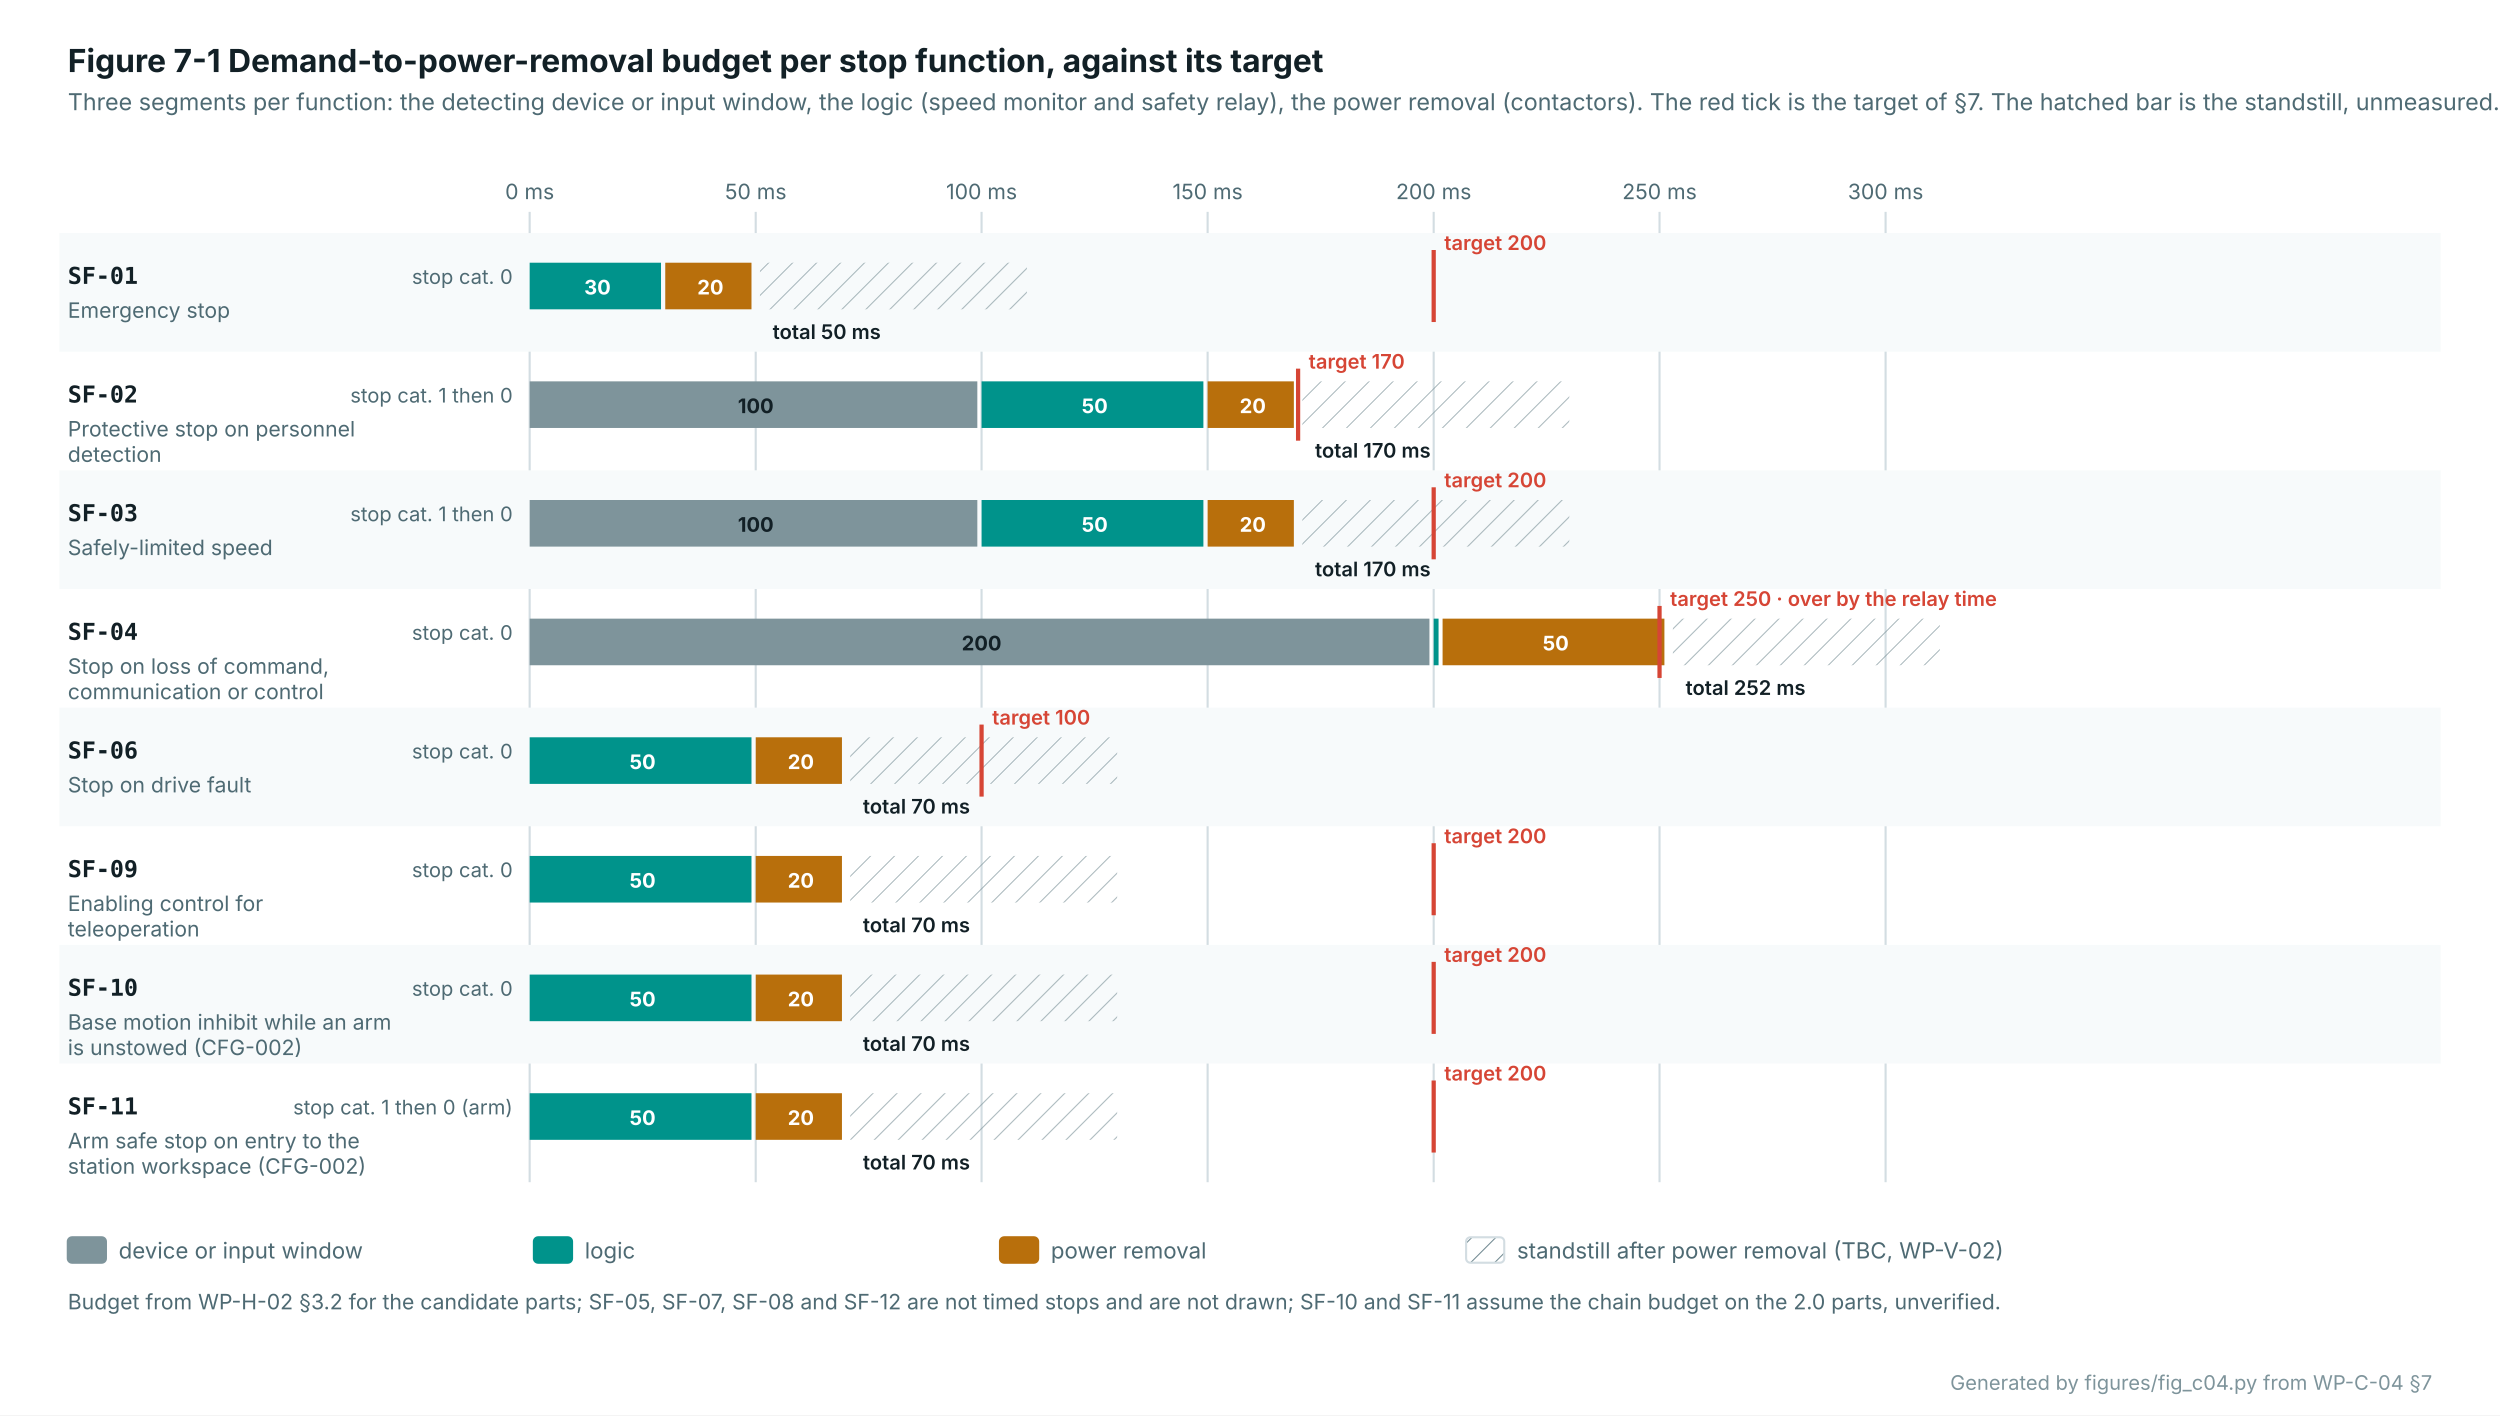
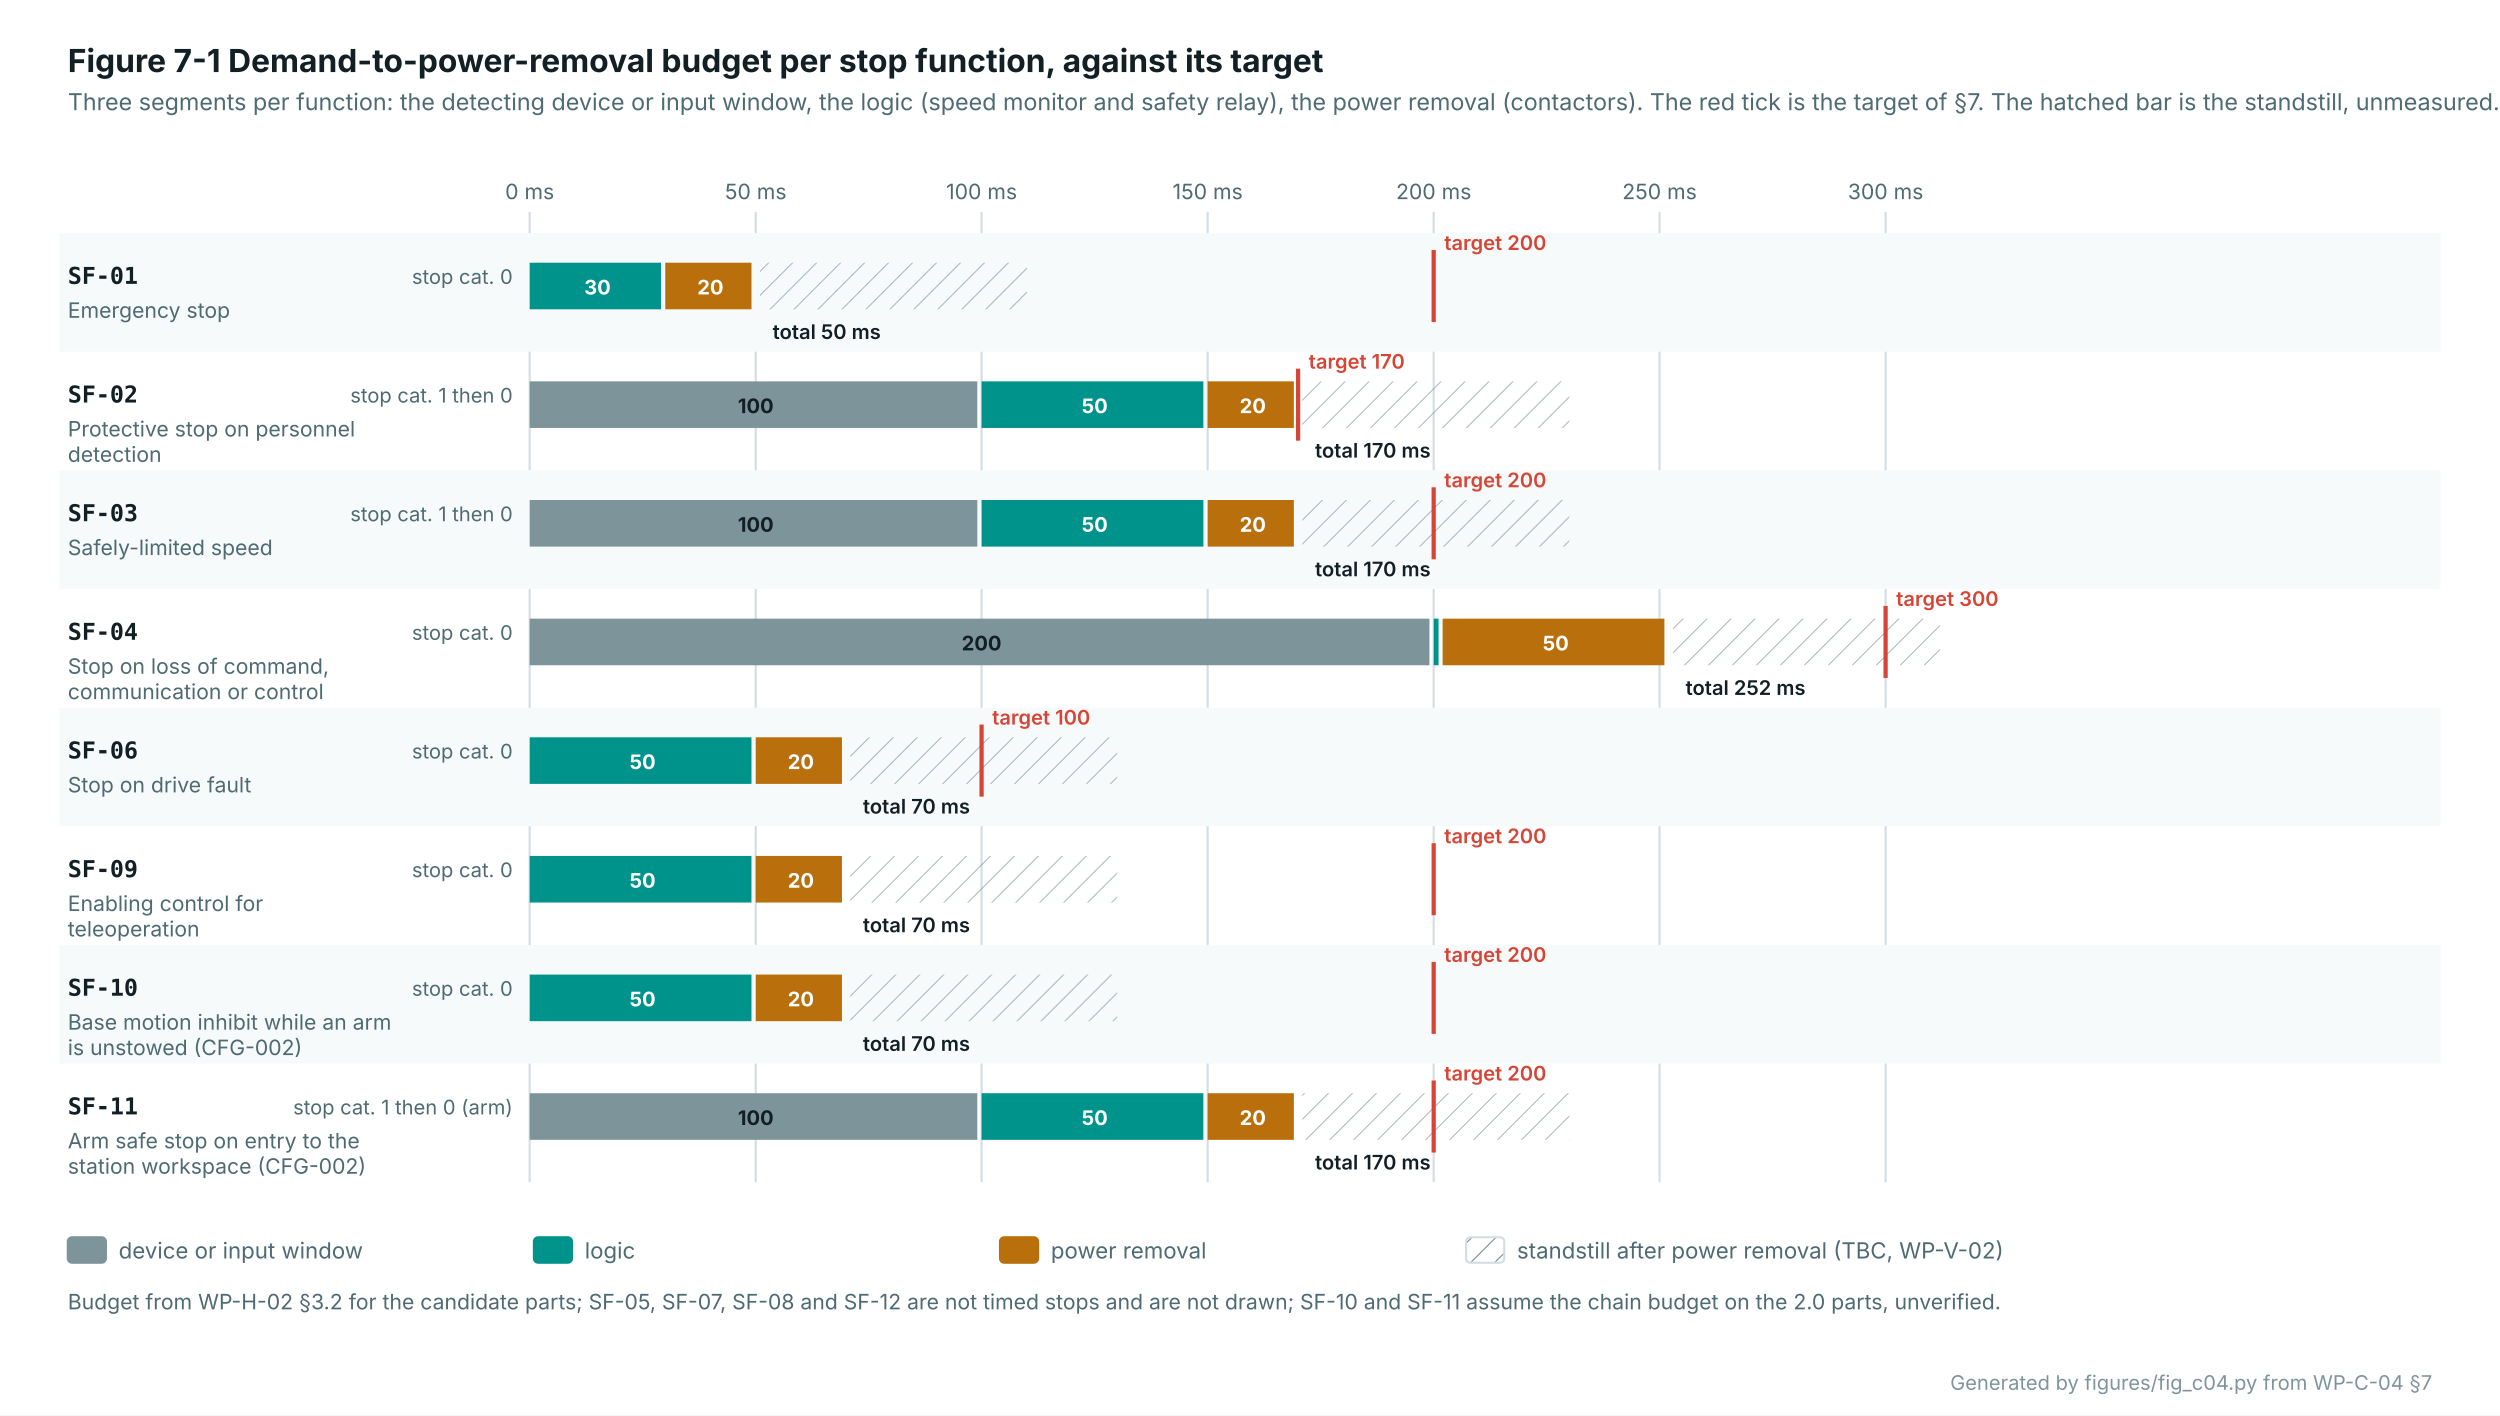
<svg xmlns="http://www.w3.org/2000/svg" width="1180" height="668" viewBox="0 0 1180 668" role="img" aria-labelledby="rb-t rb-d">
  <defs>
    <marker id="rb-arrow" viewBox="0 0 10 10" refX="9" refY="5" markerWidth="7" markerHeight="7" orient="auto-start-reverse">
      <path d="M0,0 L10,5 L0,10 z" fill="#122026" />
    </marker>
    <pattern id="rb-hatch" patternUnits="userSpaceOnUse" width="8" height="8" patternTransform="rotate(45)">
      <line x1="0" y1="0" x2="0" y2="8" stroke="#7E949B" stroke-width="1" />
    </pattern>
  </defs>
  <rect x="0" y="0" width="1180" height="668" fill="#FFFFFF" />
  <text x="32.0" y="34.0" font-family="Inter, 'Segoe UI', 'Helvetica Neue', Helvetica, Arial, sans-serif" font-size="15" font-weight="700" fill="#122026" text-anchor="start">Figure 7-1  Demand-to-power-removal budget per stop function, against its target</text>
  <text x="32.0" y="52.0" font-family="Inter, 'Segoe UI', 'Helvetica Neue', Helvetica, Arial, sans-serif" font-size="11" font-weight="400" fill="#4E6A73" text-anchor="start">Three segments per function: the detecting device or input window, the logic (speed monitor and safety relay), the power removal (contactors). The red tick is the target of §7. The hatched bar is the standstill, unmeasured.</text>
  <line x1="250.0" y1="100" x2="250.0" y2="558" stroke="#D3DDE2" stroke-width="1" />
  <text x="250.0" y="94.0" font-family="Inter, 'Segoe UI', 'Helvetica Neue', Helvetica, Arial, sans-serif" font-size="10" font-weight="400" fill="#4E6A73" text-anchor="middle">0 ms</text>
  <line x1="356.7" y1="100" x2="356.7" y2="558" stroke="#D3DDE2" stroke-width="1" />
  <text x="356.7" y="94.0" font-family="Inter, 'Segoe UI', 'Helvetica Neue', Helvetica, Arial, sans-serif" font-size="10" font-weight="400" fill="#4E6A73" text-anchor="middle">50 ms</text>
  <line x1="463.3" y1="100" x2="463.3" y2="558" stroke="#D3DDE2" stroke-width="1" />
  <text x="463.3" y="94.0" font-family="Inter, 'Segoe UI', 'Helvetica Neue', Helvetica, Arial, sans-serif" font-size="10" font-weight="400" fill="#4E6A73" text-anchor="middle">100 ms</text>
  <line x1="570.0" y1="100" x2="570.0" y2="558" stroke="#D3DDE2" stroke-width="1" />
  <text x="570.0" y="94.0" font-family="Inter, 'Segoe UI', 'Helvetica Neue', Helvetica, Arial, sans-serif" font-size="10" font-weight="400" fill="#4E6A73" text-anchor="middle">150 ms</text>
  <line x1="676.7" y1="100" x2="676.7" y2="558" stroke="#D3DDE2" stroke-width="1" />
  <text x="676.7" y="94.0" font-family="Inter, 'Segoe UI', 'Helvetica Neue', Helvetica, Arial, sans-serif" font-size="10" font-weight="400" fill="#4E6A73" text-anchor="middle">200 ms</text>
  <line x1="783.3" y1="100" x2="783.3" y2="558" stroke="#D3DDE2" stroke-width="1" />
  <text x="783.3" y="94.0" font-family="Inter, 'Segoe UI', 'Helvetica Neue', Helvetica, Arial, sans-serif" font-size="10" font-weight="400" fill="#4E6A73" text-anchor="middle">250 ms</text>
  <line x1="890.0" y1="100" x2="890.0" y2="558" stroke="#D3DDE2" stroke-width="1" />
  <text x="890.0" y="94.0" font-family="Inter, 'Segoe UI', 'Helvetica Neue', Helvetica, Arial, sans-serif" font-size="10" font-weight="400" fill="#4E6A73" text-anchor="middle">300 ms</text>
  <rect x="28.0" y="110.0" width="1124.0" height="56.0" rx="0" fill="#F7FAFB" stroke="none" stroke-width="0" />
  <text x="32.0" y="134.0" font-family="'JetBrains Mono', 'SFMono-Regular', Menlo, Consolas, monospace" font-size="11" font-weight="700" fill="#122026" text-anchor="start">SF-01</text>
  <text x="32.0" y="150.0" font-family="Inter, 'Segoe UI', 'Helvetica Neue', Helvetica, Arial, sans-serif" font-size="10" font-weight="400" fill="#4E6A73" text-anchor="start">Emergency stop</text>
  <text x="242.0" y="134.0" font-family="Inter, 'Segoe UI', 'Helvetica Neue', Helvetica, Arial, sans-serif" font-size="9.5" font-weight="400" fill="#4E6A73" text-anchor="end">stop cat. 0</text>
  <rect x="250.0" y="124" width="62.0" height="22" fill="#00938B" />
  <text x="282.0" y="139.0" font-family="Inter, 'Segoe UI', 'Helvetica Neue', Helvetica, Arial, sans-serif" font-size="9.5" font-weight="700" fill="#FFFFFF" text-anchor="middle">30</text>
  <rect x="314.0" y="124" width="40.7" height="22" fill="#B86F0C" />
  <text x="335.3" y="139.0" font-family="Inter, 'Segoe UI', 'Helvetica Neue', Helvetica, Arial, sans-serif" font-size="9.5" font-weight="700" fill="#FFFFFF" text-anchor="middle">20</text>
  <rect x="358.7" y="124" width="126.0" height="22" fill="url(#rb-hatch)" fill-opacity="0.6" stroke="none" />
  <text x="364.7" y="160.0" font-family="Inter, 'Segoe UI', 'Helvetica Neue', Helvetica, Arial, sans-serif" font-size="9.5" font-weight="600" fill="#122026" text-anchor="start">total 50 ms</text>
  <line x1="676.7" y1="118" x2="676.7" y2="152" stroke="#D64535" stroke-width="2" />
  <text x="681.7" y="118.0" font-family="Inter, 'Segoe UI', 'Helvetica Neue', Helvetica, Arial, sans-serif" font-size="9.5" font-weight="600" fill="#D64535" text-anchor="start">target 200</text>
  <text x="32.0" y="190.0" font-family="'JetBrains Mono', 'SFMono-Regular', Menlo, Consolas, monospace" font-size="11" font-weight="700" fill="#122026" text-anchor="start">SF-02</text>
  <text x="32.0" y="206.0" font-family="Inter, 'Segoe UI', 'Helvetica Neue', Helvetica, Arial, sans-serif" font-size="10" font-weight="400" fill="#4E6A73" text-anchor="start">Protective stop on personnel</text>
  <text x="32.0" y="218.0" font-family="Inter, 'Segoe UI', 'Helvetica Neue', Helvetica, Arial, sans-serif" font-size="10" font-weight="400" fill="#4E6A73" text-anchor="start">detection</text>
  <text x="242.0" y="190.0" font-family="Inter, 'Segoe UI', 'Helvetica Neue', Helvetica, Arial, sans-serif" font-size="9.5" font-weight="400" fill="#4E6A73" text-anchor="end">stop cat. 1 then 0</text>
  <rect x="250.0" y="180" width="211.3" height="22" fill="#7E949B" />
  <text x="356.7" y="195.0" font-family="Inter, 'Segoe UI', 'Helvetica Neue', Helvetica, Arial, sans-serif" font-size="9.5" font-weight="700" fill="#122026" text-anchor="middle">100</text>
  <rect x="463.3" y="180" width="104.7" height="22" fill="#00938B" />
  <text x="516.7" y="195.0" font-family="Inter, 'Segoe UI', 'Helvetica Neue', Helvetica, Arial, sans-serif" font-size="9.5" font-weight="700" fill="#FFFFFF" text-anchor="middle">50</text>
  <rect x="570.0" y="180" width="40.7" height="22" fill="#B86F0C" />
  <text x="591.3" y="195.0" font-family="Inter, 'Segoe UI', 'Helvetica Neue', Helvetica, Arial, sans-serif" font-size="9.5" font-weight="700" fill="#FFFFFF" text-anchor="middle">20</text>
  <rect x="614.7" y="180" width="126.0" height="22" fill="url(#rb-hatch)" fill-opacity="0.6" stroke="none" />
  <text x="620.7" y="216.0" font-family="Inter, 'Segoe UI', 'Helvetica Neue', Helvetica, Arial, sans-serif" font-size="9.5" font-weight="600" fill="#122026" text-anchor="start">total 170 ms</text>
  <line x1="612.7" y1="174" x2="612.7" y2="208" stroke="#D64535" stroke-width="2" />
  <text x="617.7" y="174.0" font-family="Inter, 'Segoe UI', 'Helvetica Neue', Helvetica, Arial, sans-serif" font-size="9.5" font-weight="600" fill="#D64535" text-anchor="start">target 170</text>
  <rect x="28.0" y="222.0" width="1124.0" height="56.0" rx="0" fill="#F7FAFB" stroke="none" stroke-width="0" />
  <text x="32.0" y="246.0" font-family="'JetBrains Mono', 'SFMono-Regular', Menlo, Consolas, monospace" font-size="11" font-weight="700" fill="#122026" text-anchor="start">SF-03</text>
  <text x="32.0" y="262.0" font-family="Inter, 'Segoe UI', 'Helvetica Neue', Helvetica, Arial, sans-serif" font-size="10" font-weight="400" fill="#4E6A73" text-anchor="start">Safely-limited speed</text>
  <text x="242.0" y="246.0" font-family="Inter, 'Segoe UI', 'Helvetica Neue', Helvetica, Arial, sans-serif" font-size="9.5" font-weight="400" fill="#4E6A73" text-anchor="end">stop cat. 1 then 0</text>
  <rect x="250.0" y="236" width="211.3" height="22" fill="#7E949B" />
  <text x="356.7" y="251.0" font-family="Inter, 'Segoe UI', 'Helvetica Neue', Helvetica, Arial, sans-serif" font-size="9.5" font-weight="700" fill="#122026" text-anchor="middle">100</text>
  <rect x="463.3" y="236" width="104.7" height="22" fill="#00938B" />
  <text x="516.7" y="251.0" font-family="Inter, 'Segoe UI', 'Helvetica Neue', Helvetica, Arial, sans-serif" font-size="9.5" font-weight="700" fill="#FFFFFF" text-anchor="middle">50</text>
  <rect x="570.0" y="236" width="40.7" height="22" fill="#B86F0C" />
  <text x="591.3" y="251.0" font-family="Inter, 'Segoe UI', 'Helvetica Neue', Helvetica, Arial, sans-serif" font-size="9.5" font-weight="700" fill="#FFFFFF" text-anchor="middle">20</text>
  <rect x="614.7" y="236" width="126.0" height="22" fill="url(#rb-hatch)" fill-opacity="0.6" stroke="none" />
  <text x="620.7" y="272.0" font-family="Inter, 'Segoe UI', 'Helvetica Neue', Helvetica, Arial, sans-serif" font-size="9.5" font-weight="600" fill="#122026" text-anchor="start">total 170 ms</text>
  <line x1="676.7" y1="230" x2="676.7" y2="264" stroke="#D64535" stroke-width="2" />
  <text x="681.7" y="230.0" font-family="Inter, 'Segoe UI', 'Helvetica Neue', Helvetica, Arial, sans-serif" font-size="9.5" font-weight="600" fill="#D64535" text-anchor="start">target 200</text>
  <text x="32.0" y="302.0" font-family="'JetBrains Mono', 'SFMono-Regular', Menlo, Consolas, monospace" font-size="11" font-weight="700" fill="#122026" text-anchor="start">SF-04</text>
  <text x="32.0" y="318.0" font-family="Inter, 'Segoe UI', 'Helvetica Neue', Helvetica, Arial, sans-serif" font-size="10" font-weight="400" fill="#4E6A73" text-anchor="start">Stop on loss of command,</text>
  <text x="32.0" y="330.0" font-family="Inter, 'Segoe UI', 'Helvetica Neue', Helvetica, Arial, sans-serif" font-size="10" font-weight="400" fill="#4E6A73" text-anchor="start">communication or control</text>
  <text x="242.0" y="302.0" font-family="Inter, 'Segoe UI', 'Helvetica Neue', Helvetica, Arial, sans-serif" font-size="9.5" font-weight="400" fill="#4E6A73" text-anchor="end">stop cat. 0</text>
  <rect x="250.0" y="292" width="424.7" height="22" fill="#7E949B" />
  <text x="463.3" y="307.0" font-family="Inter, 'Segoe UI', 'Helvetica Neue', Helvetica, Arial, sans-serif" font-size="9.5" font-weight="700" fill="#122026" text-anchor="middle">200</text>
  <rect x="676.7" y="292" width="2.3" height="22" fill="#00938B" />
  <rect x="680.9" y="292" width="104.7" height="22" fill="#B86F0C" />
  <text x="734.3" y="307.0" font-family="Inter, 'Segoe UI', 'Helvetica Neue', Helvetica, Arial, sans-serif" font-size="9.5" font-weight="700" fill="#FFFFFF" text-anchor="middle">50</text>
  <rect x="789.6" y="292" width="126.0" height="22" fill="url(#rb-hatch)" fill-opacity="0.6" stroke="none" />
  <text x="795.6" y="328.0" font-family="Inter, 'Segoe UI', 'Helvetica Neue', Helvetica, Arial, sans-serif" font-size="9.5" font-weight="600" fill="#122026" text-anchor="start">total 252 ms</text>
-   <line x1="783.3" y1="286" x2="783.3" y2="320" stroke="#D64535" stroke-width="2" />
-   <text x="788.3" y="286.0" font-family="Inter, 'Segoe UI', 'Helvetica Neue', Helvetica, Arial, sans-serif" font-size="9.5" font-weight="600" fill="#D64535" text-anchor="start">target 250 · over by the relay time</text>
+   <line x1="890.0" y1="286" x2="890.0" y2="320" stroke="#D64535" stroke-width="2" />
+   <text x="895.0" y="286.0" font-family="Inter, 'Segoe UI', 'Helvetica Neue', Helvetica, Arial, sans-serif" font-size="9.5" font-weight="600" fill="#D64535" text-anchor="start">target 300</text>
  <rect x="28.0" y="334.0" width="1124.0" height="56.0" rx="0" fill="#F7FAFB" stroke="none" stroke-width="0" />
  <text x="32.0" y="358.0" font-family="'JetBrains Mono', 'SFMono-Regular', Menlo, Consolas, monospace" font-size="11" font-weight="700" fill="#122026" text-anchor="start">SF-06</text>
  <text x="32.0" y="374.0" font-family="Inter, 'Segoe UI', 'Helvetica Neue', Helvetica, Arial, sans-serif" font-size="10" font-weight="400" fill="#4E6A73" text-anchor="start">Stop on drive fault</text>
  <text x="242.0" y="358.0" font-family="Inter, 'Segoe UI', 'Helvetica Neue', Helvetica, Arial, sans-serif" font-size="9.5" font-weight="400" fill="#4E6A73" text-anchor="end">stop cat. 0</text>
  <rect x="250.0" y="348" width="104.7" height="22" fill="#00938B" />
  <text x="303.3" y="363.0" font-family="Inter, 'Segoe UI', 'Helvetica Neue', Helvetica, Arial, sans-serif" font-size="9.5" font-weight="700" fill="#FFFFFF" text-anchor="middle">50</text>
  <rect x="356.7" y="348" width="40.7" height="22" fill="#B86F0C" />
  <text x="378.0" y="363.0" font-family="Inter, 'Segoe UI', 'Helvetica Neue', Helvetica, Arial, sans-serif" font-size="9.5" font-weight="700" fill="#FFFFFF" text-anchor="middle">20</text>
  <rect x="401.3" y="348" width="126.0" height="22" fill="url(#rb-hatch)" fill-opacity="0.6" stroke="none" />
  <text x="407.3" y="384.0" font-family="Inter, 'Segoe UI', 'Helvetica Neue', Helvetica, Arial, sans-serif" font-size="9.5" font-weight="600" fill="#122026" text-anchor="start">total 70 ms</text>
  <line x1="463.3" y1="342" x2="463.3" y2="376" stroke="#D64535" stroke-width="2" />
  <text x="468.3" y="342.0" font-family="Inter, 'Segoe UI', 'Helvetica Neue', Helvetica, Arial, sans-serif" font-size="9.5" font-weight="600" fill="#D64535" text-anchor="start">target 100</text>
  <text x="32.0" y="414.0" font-family="'JetBrains Mono', 'SFMono-Regular', Menlo, Consolas, monospace" font-size="11" font-weight="700" fill="#122026" text-anchor="start">SF-09</text>
  <text x="32.0" y="430.0" font-family="Inter, 'Segoe UI', 'Helvetica Neue', Helvetica, Arial, sans-serif" font-size="10" font-weight="400" fill="#4E6A73" text-anchor="start">Enabling control for</text>
  <text x="32.0" y="442.0" font-family="Inter, 'Segoe UI', 'Helvetica Neue', Helvetica, Arial, sans-serif" font-size="10" font-weight="400" fill="#4E6A73" text-anchor="start">teleoperation</text>
  <text x="242.0" y="414.0" font-family="Inter, 'Segoe UI', 'Helvetica Neue', Helvetica, Arial, sans-serif" font-size="9.5" font-weight="400" fill="#4E6A73" text-anchor="end">stop cat. 0</text>
  <rect x="250.0" y="404" width="104.7" height="22" fill="#00938B" />
  <text x="303.3" y="419.0" font-family="Inter, 'Segoe UI', 'Helvetica Neue', Helvetica, Arial, sans-serif" font-size="9.5" font-weight="700" fill="#FFFFFF" text-anchor="middle">50</text>
  <rect x="356.7" y="404" width="40.7" height="22" fill="#B86F0C" />
  <text x="378.0" y="419.0" font-family="Inter, 'Segoe UI', 'Helvetica Neue', Helvetica, Arial, sans-serif" font-size="9.5" font-weight="700" fill="#FFFFFF" text-anchor="middle">20</text>
  <rect x="401.3" y="404" width="126.0" height="22" fill="url(#rb-hatch)" fill-opacity="0.6" stroke="none" />
  <text x="407.3" y="440.0" font-family="Inter, 'Segoe UI', 'Helvetica Neue', Helvetica, Arial, sans-serif" font-size="9.5" font-weight="600" fill="#122026" text-anchor="start">total 70 ms</text>
  <line x1="676.7" y1="398" x2="676.7" y2="432" stroke="#D64535" stroke-width="2" />
  <text x="681.7" y="398.0" font-family="Inter, 'Segoe UI', 'Helvetica Neue', Helvetica, Arial, sans-serif" font-size="9.5" font-weight="600" fill="#D64535" text-anchor="start">target 200</text>
  <rect x="28.0" y="446.0" width="1124.0" height="56.0" rx="0" fill="#F7FAFB" stroke="none" stroke-width="0" />
  <text x="32.0" y="470.0" font-family="'JetBrains Mono', 'SFMono-Regular', Menlo, Consolas, monospace" font-size="11" font-weight="700" fill="#122026" text-anchor="start">SF-10</text>
  <text x="32.0" y="486.0" font-family="Inter, 'Segoe UI', 'Helvetica Neue', Helvetica, Arial, sans-serif" font-size="10" font-weight="400" fill="#4E6A73" text-anchor="start">Base motion inhibit while an arm</text>
  <text x="32.0" y="498.0" font-family="Inter, 'Segoe UI', 'Helvetica Neue', Helvetica, Arial, sans-serif" font-size="10" font-weight="400" fill="#4E6A73" text-anchor="start">is unstowed (CFG-002)</text>
  <text x="242.0" y="470.0" font-family="Inter, 'Segoe UI', 'Helvetica Neue', Helvetica, Arial, sans-serif" font-size="9.5" font-weight="400" fill="#4E6A73" text-anchor="end">stop cat. 0</text>
  <rect x="250.0" y="460" width="104.7" height="22" fill="#00938B" />
  <text x="303.3" y="475.0" font-family="Inter, 'Segoe UI', 'Helvetica Neue', Helvetica, Arial, sans-serif" font-size="9.5" font-weight="700" fill="#FFFFFF" text-anchor="middle">50</text>
  <rect x="356.7" y="460" width="40.7" height="22" fill="#B86F0C" />
  <text x="378.0" y="475.0" font-family="Inter, 'Segoe UI', 'Helvetica Neue', Helvetica, Arial, sans-serif" font-size="9.5" font-weight="700" fill="#FFFFFF" text-anchor="middle">20</text>
  <rect x="401.3" y="460" width="126.0" height="22" fill="url(#rb-hatch)" fill-opacity="0.6" stroke="none" />
  <text x="407.3" y="496.0" font-family="Inter, 'Segoe UI', 'Helvetica Neue', Helvetica, Arial, sans-serif" font-size="9.5" font-weight="600" fill="#122026" text-anchor="start">total 70 ms</text>
  <line x1="676.7" y1="454" x2="676.7" y2="488" stroke="#D64535" stroke-width="2" />
  <text x="681.7" y="454.0" font-family="Inter, 'Segoe UI', 'Helvetica Neue', Helvetica, Arial, sans-serif" font-size="9.5" font-weight="600" fill="#D64535" text-anchor="start">target 200</text>
  <text x="32.0" y="526.0" font-family="'JetBrains Mono', 'SFMono-Regular', Menlo, Consolas, monospace" font-size="11" font-weight="700" fill="#122026" text-anchor="start">SF-11</text>
  <text x="32.0" y="542.0" font-family="Inter, 'Segoe UI', 'Helvetica Neue', Helvetica, Arial, sans-serif" font-size="10" font-weight="400" fill="#4E6A73" text-anchor="start">Arm safe stop on entry to the</text>
  <text x="32.0" y="554.0" font-family="Inter, 'Segoe UI', 'Helvetica Neue', Helvetica, Arial, sans-serif" font-size="10" font-weight="400" fill="#4E6A73" text-anchor="start">station workspace (CFG-002)</text>
  <text x="242.0" y="526.0" font-family="Inter, 'Segoe UI', 'Helvetica Neue', Helvetica, Arial, sans-serif" font-size="9.5" font-weight="400" fill="#4E6A73" text-anchor="end">stop cat. 1 then 0 (arm)</text>
-   <rect x="250.0" y="516" width="104.7" height="22" fill="#00938B" />
-   <text x="303.3" y="531.0" font-family="Inter, 'Segoe UI', 'Helvetica Neue', Helvetica, Arial, sans-serif" font-size="9.5" font-weight="700" fill="#FFFFFF" text-anchor="middle">50</text>
-   <rect x="356.7" y="516" width="40.7" height="22" fill="#B86F0C" />
-   <text x="378.0" y="531.0" font-family="Inter, 'Segoe UI', 'Helvetica Neue', Helvetica, Arial, sans-serif" font-size="9.5" font-weight="700" fill="#FFFFFF" text-anchor="middle">20</text>
-   <rect x="401.3" y="516" width="126.0" height="22" fill="url(#rb-hatch)" fill-opacity="0.6" stroke="none" />
-   <text x="407.3" y="552.0" font-family="Inter, 'Segoe UI', 'Helvetica Neue', Helvetica, Arial, sans-serif" font-size="9.5" font-weight="600" fill="#122026" text-anchor="start">total 70 ms</text>
+   <rect x="250.0" y="516" width="211.3" height="22" fill="#7E949B" />
+   <text x="356.7" y="531.0" font-family="Inter, 'Segoe UI', 'Helvetica Neue', Helvetica, Arial, sans-serif" font-size="9.5" font-weight="700" fill="#122026" text-anchor="middle">100</text>
+   <rect x="463.3" y="516" width="104.7" height="22" fill="#00938B" />
+   <text x="516.7" y="531.0" font-family="Inter, 'Segoe UI', 'Helvetica Neue', Helvetica, Arial, sans-serif" font-size="9.5" font-weight="700" fill="#FFFFFF" text-anchor="middle">50</text>
+   <rect x="570.0" y="516" width="40.7" height="22" fill="#B86F0C" />
+   <text x="591.3" y="531.0" font-family="Inter, 'Segoe UI', 'Helvetica Neue', Helvetica, Arial, sans-serif" font-size="9.5" font-weight="700" fill="#FFFFFF" text-anchor="middle">20</text>
+   <rect x="614.7" y="516" width="126.0" height="22" fill="url(#rb-hatch)" fill-opacity="0.6" stroke="none" />
+   <text x="620.7" y="552.0" font-family="Inter, 'Segoe UI', 'Helvetica Neue', Helvetica, Arial, sans-serif" font-size="9.5" font-weight="600" fill="#122026" text-anchor="start">total 170 ms</text>
  <line x1="676.7" y1="510" x2="676.7" y2="544" stroke="#D64535" stroke-width="2" />
  <text x="681.7" y="510.0" font-family="Inter, 'Segoe UI', 'Helvetica Neue', Helvetica, Arial, sans-serif" font-size="9.5" font-weight="600" fill="#D64535" text-anchor="start">target 200</text>
  <rect x="32.0" y="584.0" width="18.0" height="12.0" rx="2" fill="#7E949B" stroke="#7E949B" stroke-width="1" />
  <text x="56.0" y="594.0" font-family="Inter, 'Segoe UI', 'Helvetica Neue', Helvetica, Arial, sans-serif" font-size="10.5" font-weight="400" fill="#4E6A73" text-anchor="start">device or input window</text>
  <rect x="252.0" y="584.0" width="18.0" height="12.0" rx="2" fill="#00938B" stroke="#00938B" stroke-width="1" />
  <text x="276.0" y="594.0" font-family="Inter, 'Segoe UI', 'Helvetica Neue', Helvetica, Arial, sans-serif" font-size="10.5" font-weight="400" fill="#4E6A73" text-anchor="start">logic</text>
  <rect x="472.0" y="584.0" width="18.0" height="12.0" rx="2" fill="#B86F0C" stroke="#B86F0C" stroke-width="1" />
  <text x="496.0" y="594.0" font-family="Inter, 'Segoe UI', 'Helvetica Neue', Helvetica, Arial, sans-serif" font-size="10.5" font-weight="400" fill="#4E6A73" text-anchor="start">power removal</text>
  <rect x="692.0" y="584.0" width="18.0" height="12.0" rx="2" fill="url(#rb-hatch)" stroke="#D3DDE2" stroke-width="1" />
  <text x="716.0" y="594.0" font-family="Inter, 'Segoe UI', 'Helvetica Neue', Helvetica, Arial, sans-serif" font-size="10.5" font-weight="400" fill="#4E6A73" text-anchor="start">standstill after power removal (TBC, WP-V-02)</text>
  <text x="32.0" y="618.0" font-family="Inter, 'Segoe UI', 'Helvetica Neue', Helvetica, Arial, sans-serif" font-size="10" font-weight="400" fill="#4E6A73" text-anchor="start">Budget from WP-H-02 §3.2 for the candidate parts; SF-05, SF-07, SF-08 and SF-12 are not timed stops and are not drawn; SF-10 and SF-11 assume the chain budget on the 2.0 parts, unverified.</text>
  <text x="1148.0" y="656.0" font-family="Inter, 'Segoe UI', 'Helvetica Neue', Helvetica, Arial, sans-serif" font-size="9.5" font-weight="400" fill="#7E949B" text-anchor="end">Generated by figures/fig_c04.py from WP-C-04 §7</text>
</svg>
